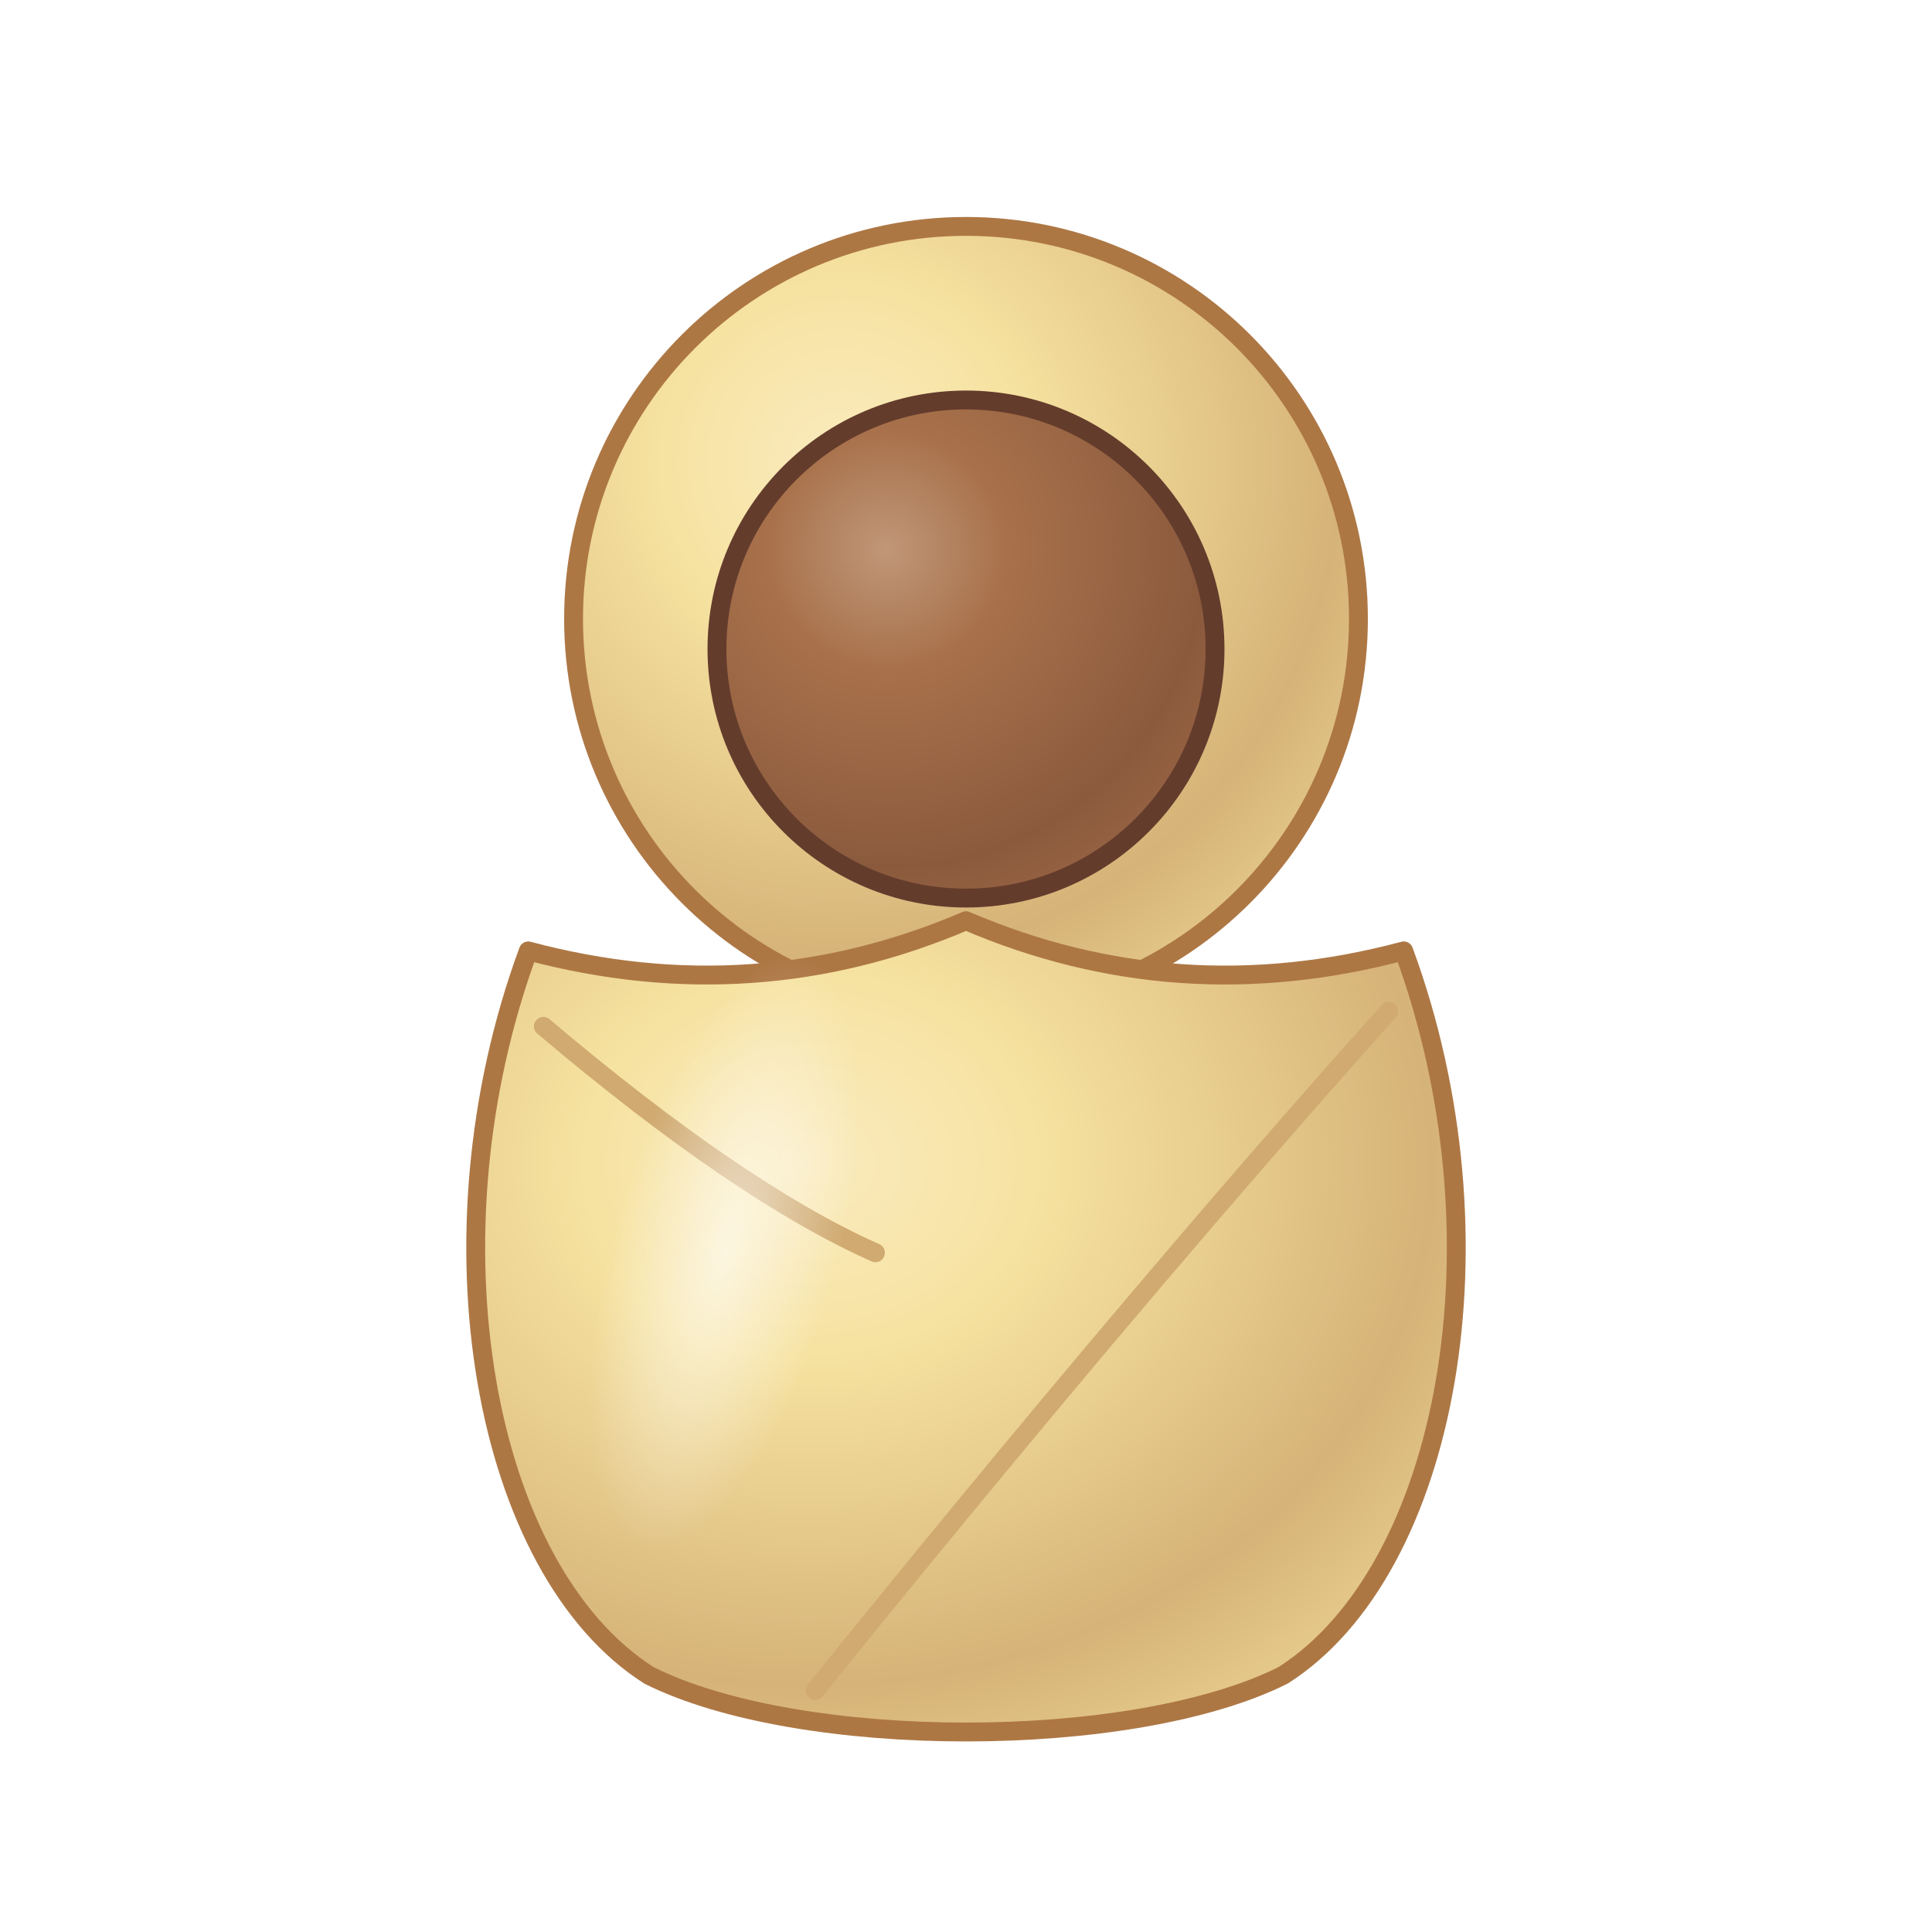
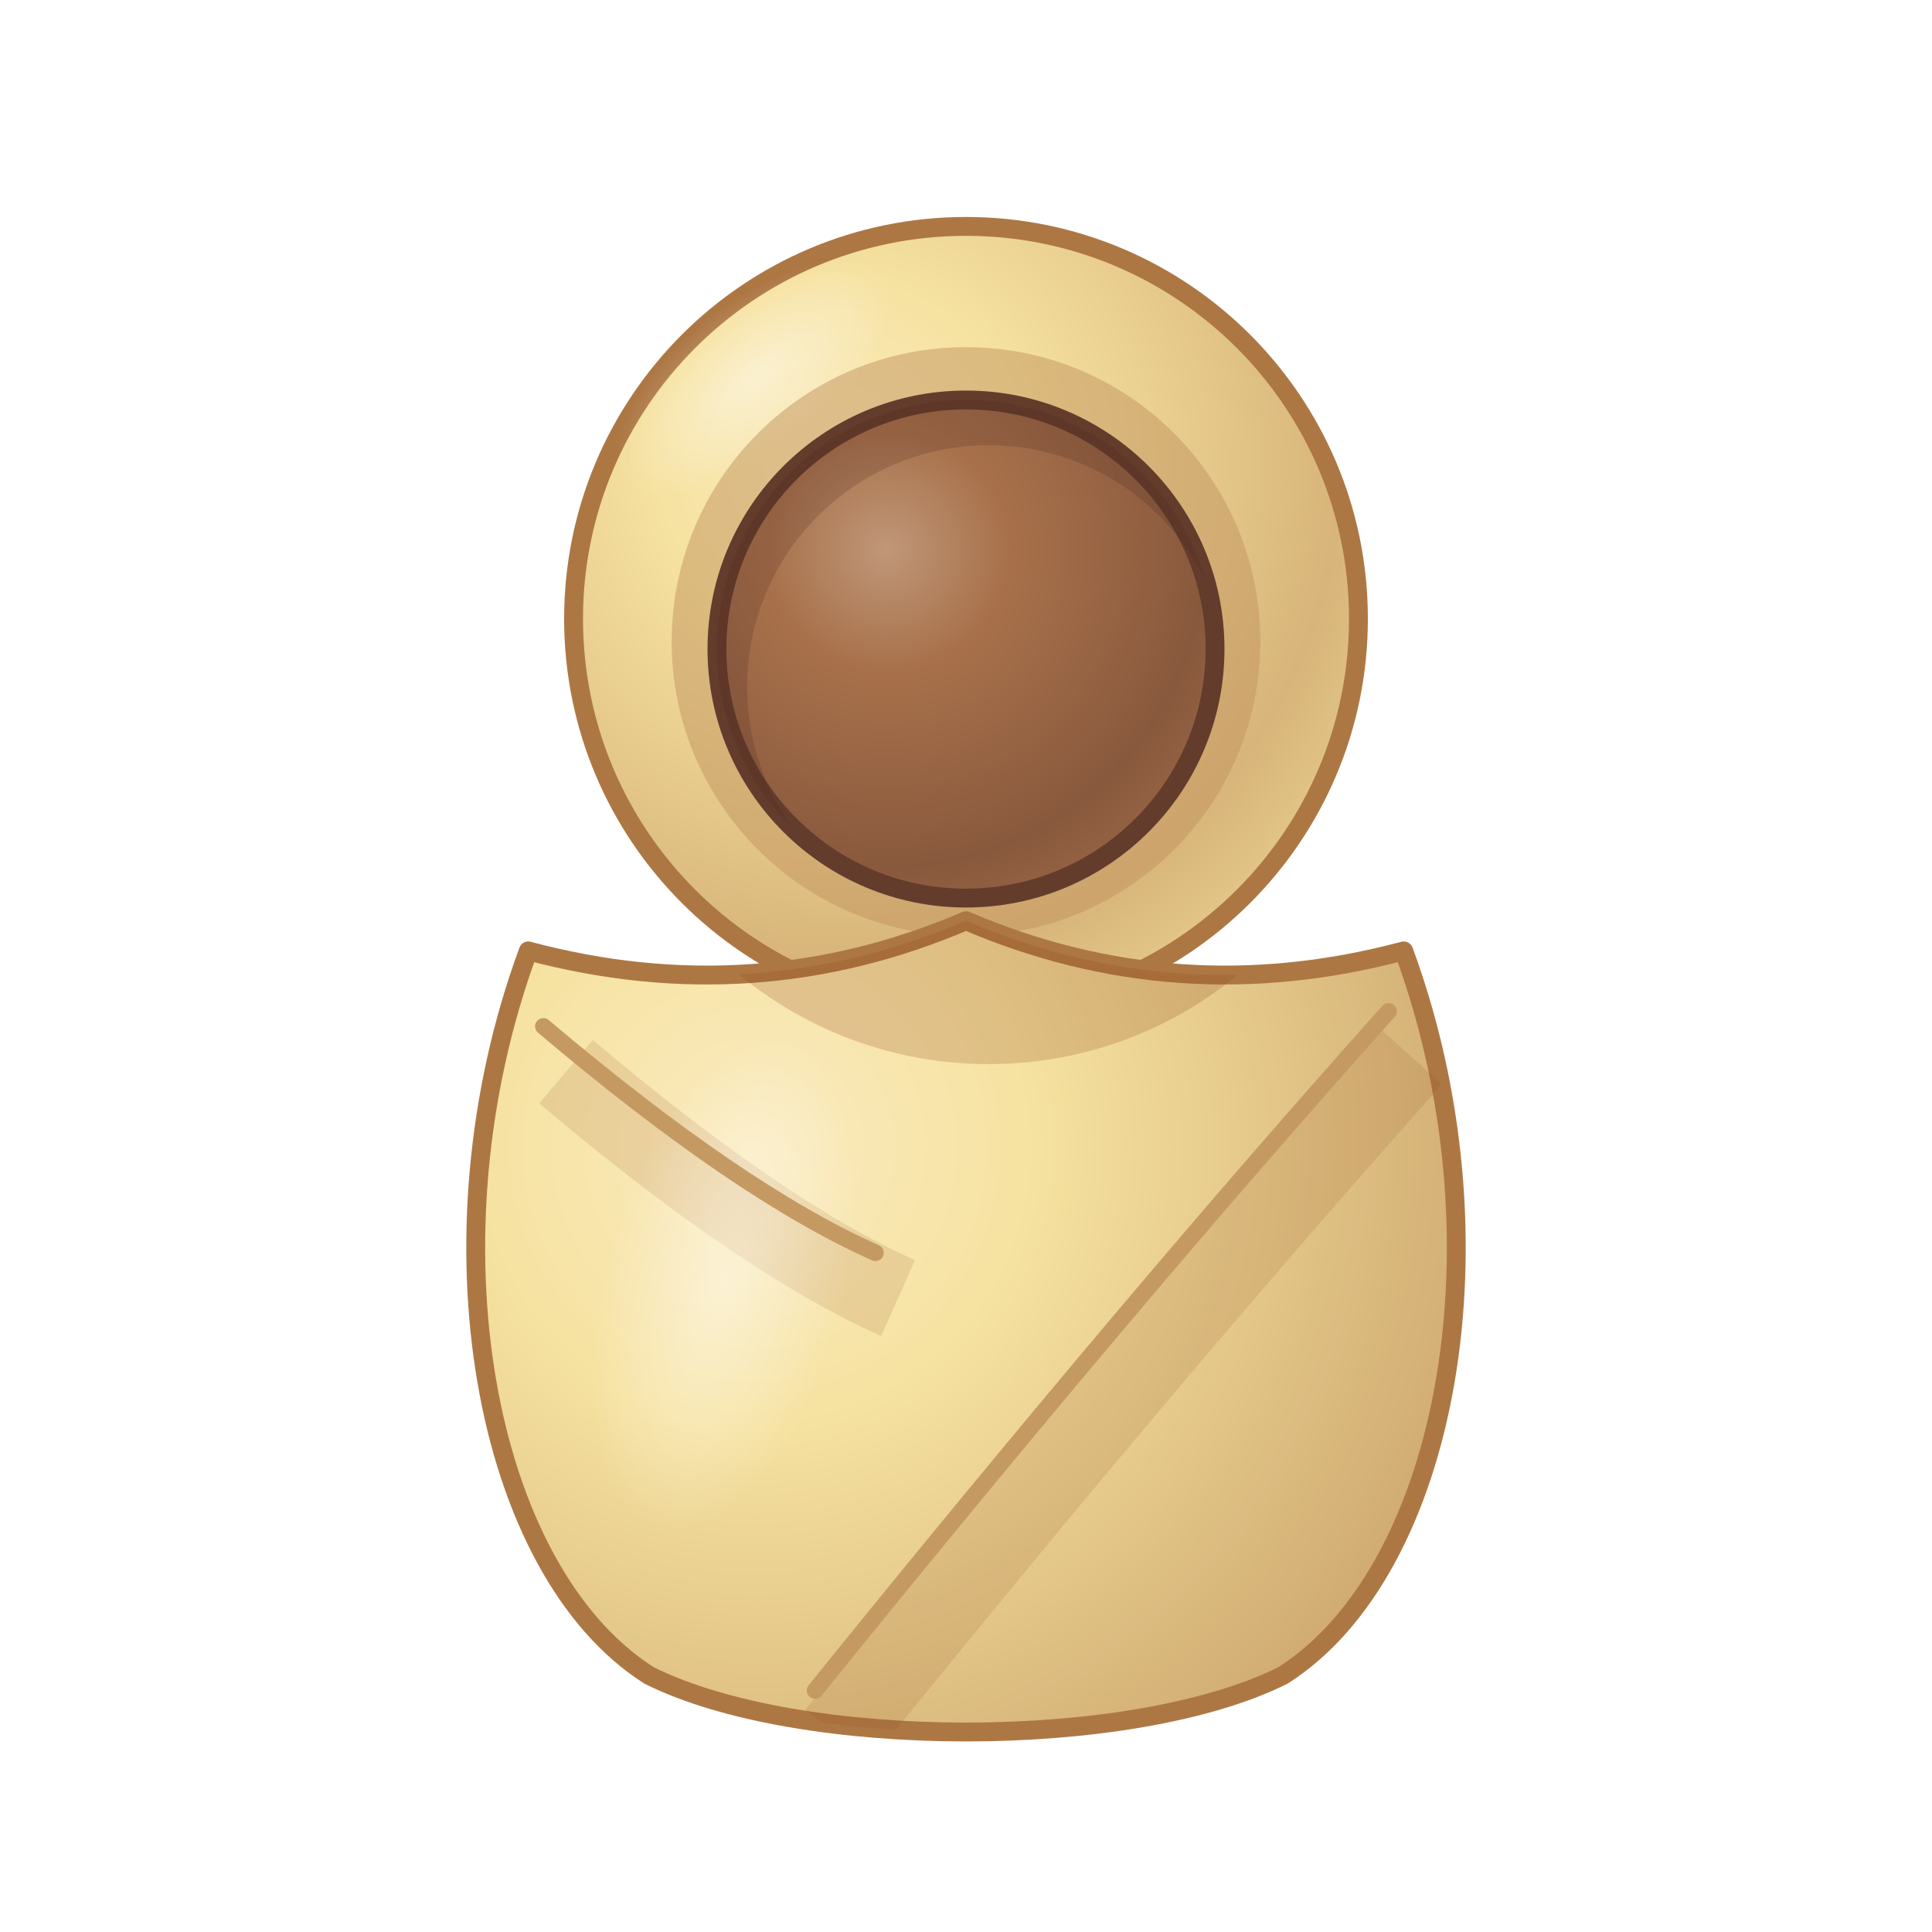
<svg xmlns="http://www.w3.org/2000/svg" viewBox="0 0 256 256" width="256" height="256" role="img" aria-labelledby="newborn-brown-title">
  <defs>
-     <radialGradient id="newborn-brown-swaddle" cx="0.34" cy="0.3" r="0.8">
+     <radialGradient id="newborn-brown-hood" cx="0.34" cy="0.3" r="0.8">
      <stop offset="0" stop-color="#faebbe" />
      <stop offset="0.3" stop-color="#F6E2A0" />
-       <stop offset="0.8" stop-color="#d6b378" />
-       <stop offset="1" stop-color="#e6cb8c" />
+       <stop offset="0.8" stop-color="#d8b57a" />
+       <stop offset="1" stop-color="#e7cc8d" />
+     </radialGradient>
+     <radialGradient id="newborn-brown-swaddle" gradientUnits="userSpaceOnUse" cx="100" cy="158" r="124">
+       <stop offset="0" stop-color="#faebc0" />
+       <stop offset="0.3" stop-color="#F6E2A0" />
+       <stop offset="0.8" stop-color="#d1ac72" />
+       <stop offset="1" stop-color="#e4c789" />
    </radialGradient>
    <radialGradient id="newborn-brown-skin" cx="0.34" cy="0.3" r="0.8">
      <stop offset="0" stop-color="#c09778" />
      <stop offset="0.3" stop-color="#A8714B" />
-       <stop offset="0.8" stop-color="#8b5a3d" />
-       <stop offset="1" stop-color="#996544" />
+       <stop offset="0.8" stop-color="#89593d" />
+       <stop offset="1" stop-color="#986544" />
    </radialGradient>
    <radialGradient id="newborn-brown-gloss">
-       <stop offset="0" stop-color="#fff" stop-opacity="0.62" />
+       <stop offset="0" stop-color="#fff" stop-opacity="0.45" />
      <stop offset="1" stop-color="#fff" stop-opacity="0" />
    </radialGradient>
+     <clipPath id="newborn-brown-in-face">
+       <circle cx="128" cy="92" r="33" />
+     </clipPath>
+     <clipPath id="newborn-brown-in-body">
+       <path d="M70 132Q100 140 128 128Q156 140 186 132C200 170 192 214 170 228C150 238 106 238 86 228C64 214 56 170 70 132Z" />
+     </clipPath>
  </defs>
  <g transform="translate(0 -6)">
-     <circle cx="128" cy="88" r="52" fill="url(#newborn-brown-swaddle)" stroke="#ad7744" stroke-width="2.5" />
+     <circle cx="128" cy="88" r="52" fill="url(#newborn-brown-hood)" stroke="#ad7744" stroke-width="2.5" />
+     <ellipse cx="100" cy="56" rx="22" ry="10" transform="rotate(-38 100 56)" fill="url(#newborn-brown-gloss)" />
+     <circle cx="128" cy="91" r="39" fill="#c1945d" opacity="0.5" />
    <circle cx="128" cy="92" r="33" fill="url(#newborn-brown-skin)" stroke="#643c2c" stroke-width="2.5" />
+     <circle cx="131" cy="97" r="38" fill="none" stroke="#45231e" stroke-width="12" opacity="0.2" clip-path="url(#newborn-brown-in-face)" />
    <path d="M70 132Q100 140 128 128Q156 140 186 132C200 170 192 214 170 228C150 238 106 238 86 228C64 214 56 170 70 132Z" fill="url(#newborn-brown-swaddle)" stroke="#ad7744" stroke-width="2.5" stroke-linejoin="round" />
-     <path d="M184 140Q150 178 108 230M72 142Q98 164 116 172" fill="none" stroke="#d0aa70" stroke-width="2.5" stroke-linecap="round" />
-     <ellipse cx="96" cy="172" rx="15" ry="40.6" transform="rotate(15 96 172)" fill="url(#newborn-brown-gloss)" />
+     <g clip-path="url(#newborn-brown-in-body)">
+       <circle cx="131" cy="95" r="52" fill="#8b4519" opacity="0.22" />
+       <path d="M184 140Q150 178 108 230M72 142Q98 164 116 172" transform="translate(3 6)" fill="none" stroke="#8b4519" stroke-width="11" opacity="0.14" />
+       <ellipse cx="96" cy="176" rx="16" ry="34" transform="rotate(15 96 176)" fill="url(#newborn-brown-gloss)" />
+     </g>
+     <path d="M184 140Q150 178 108 230M72 142Q98 164 116 172" fill="none" stroke="#c59a62" stroke-width="2.2" stroke-linecap="round" />
  </g>
</svg>
